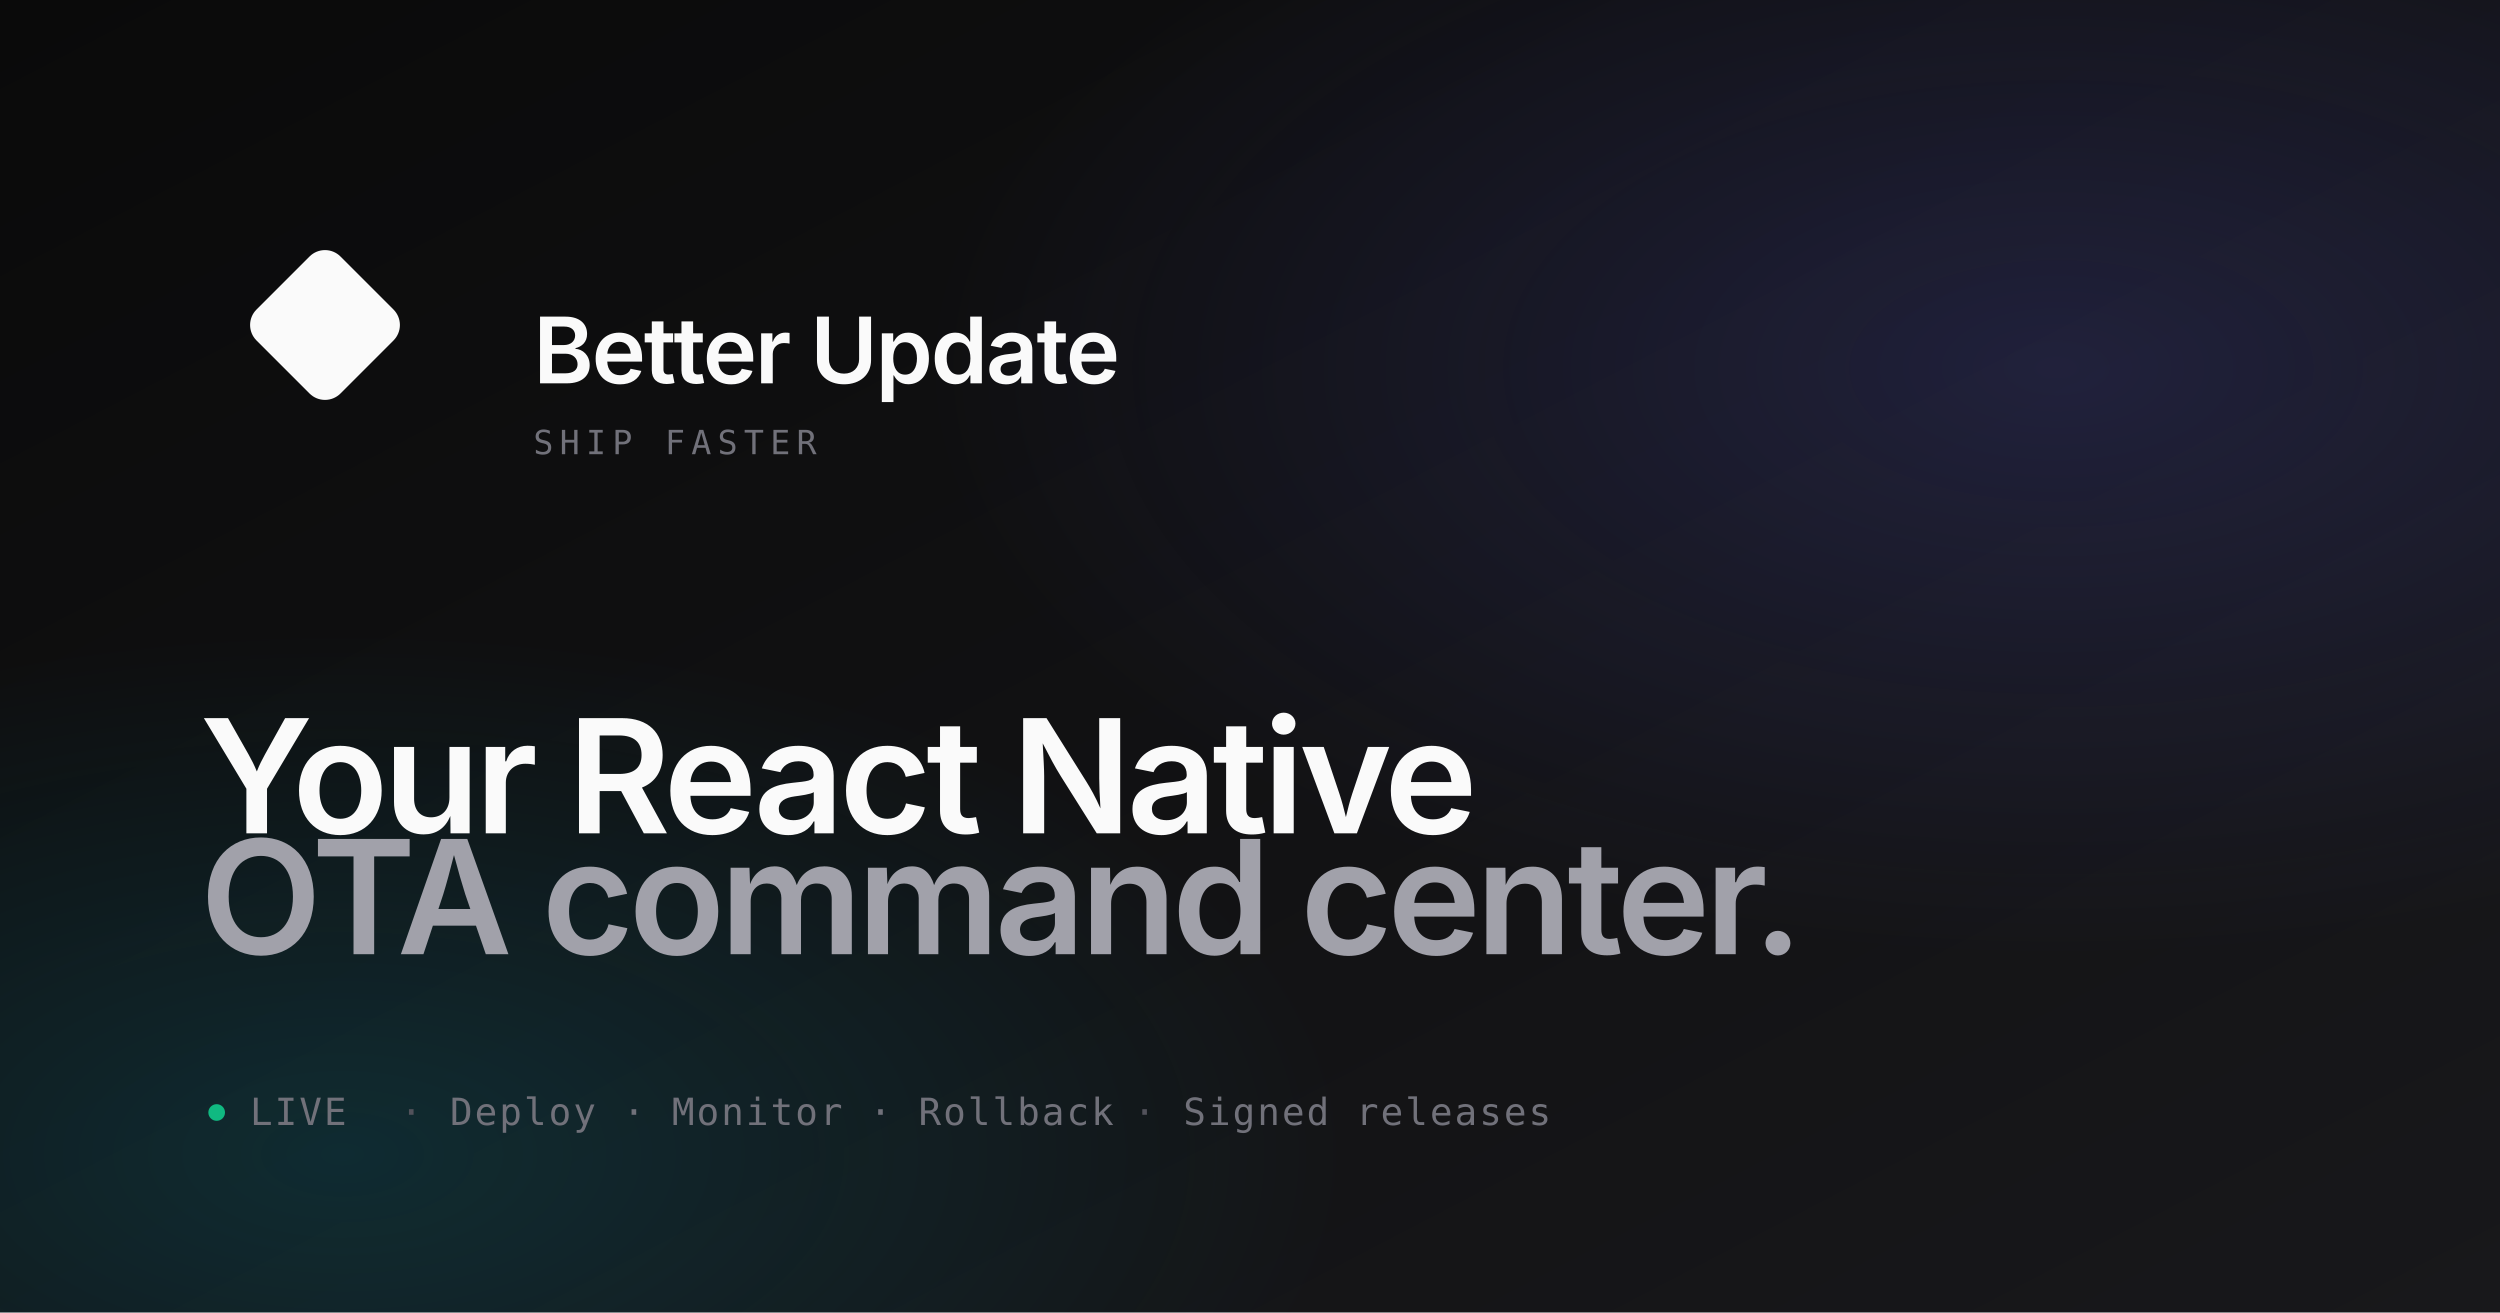
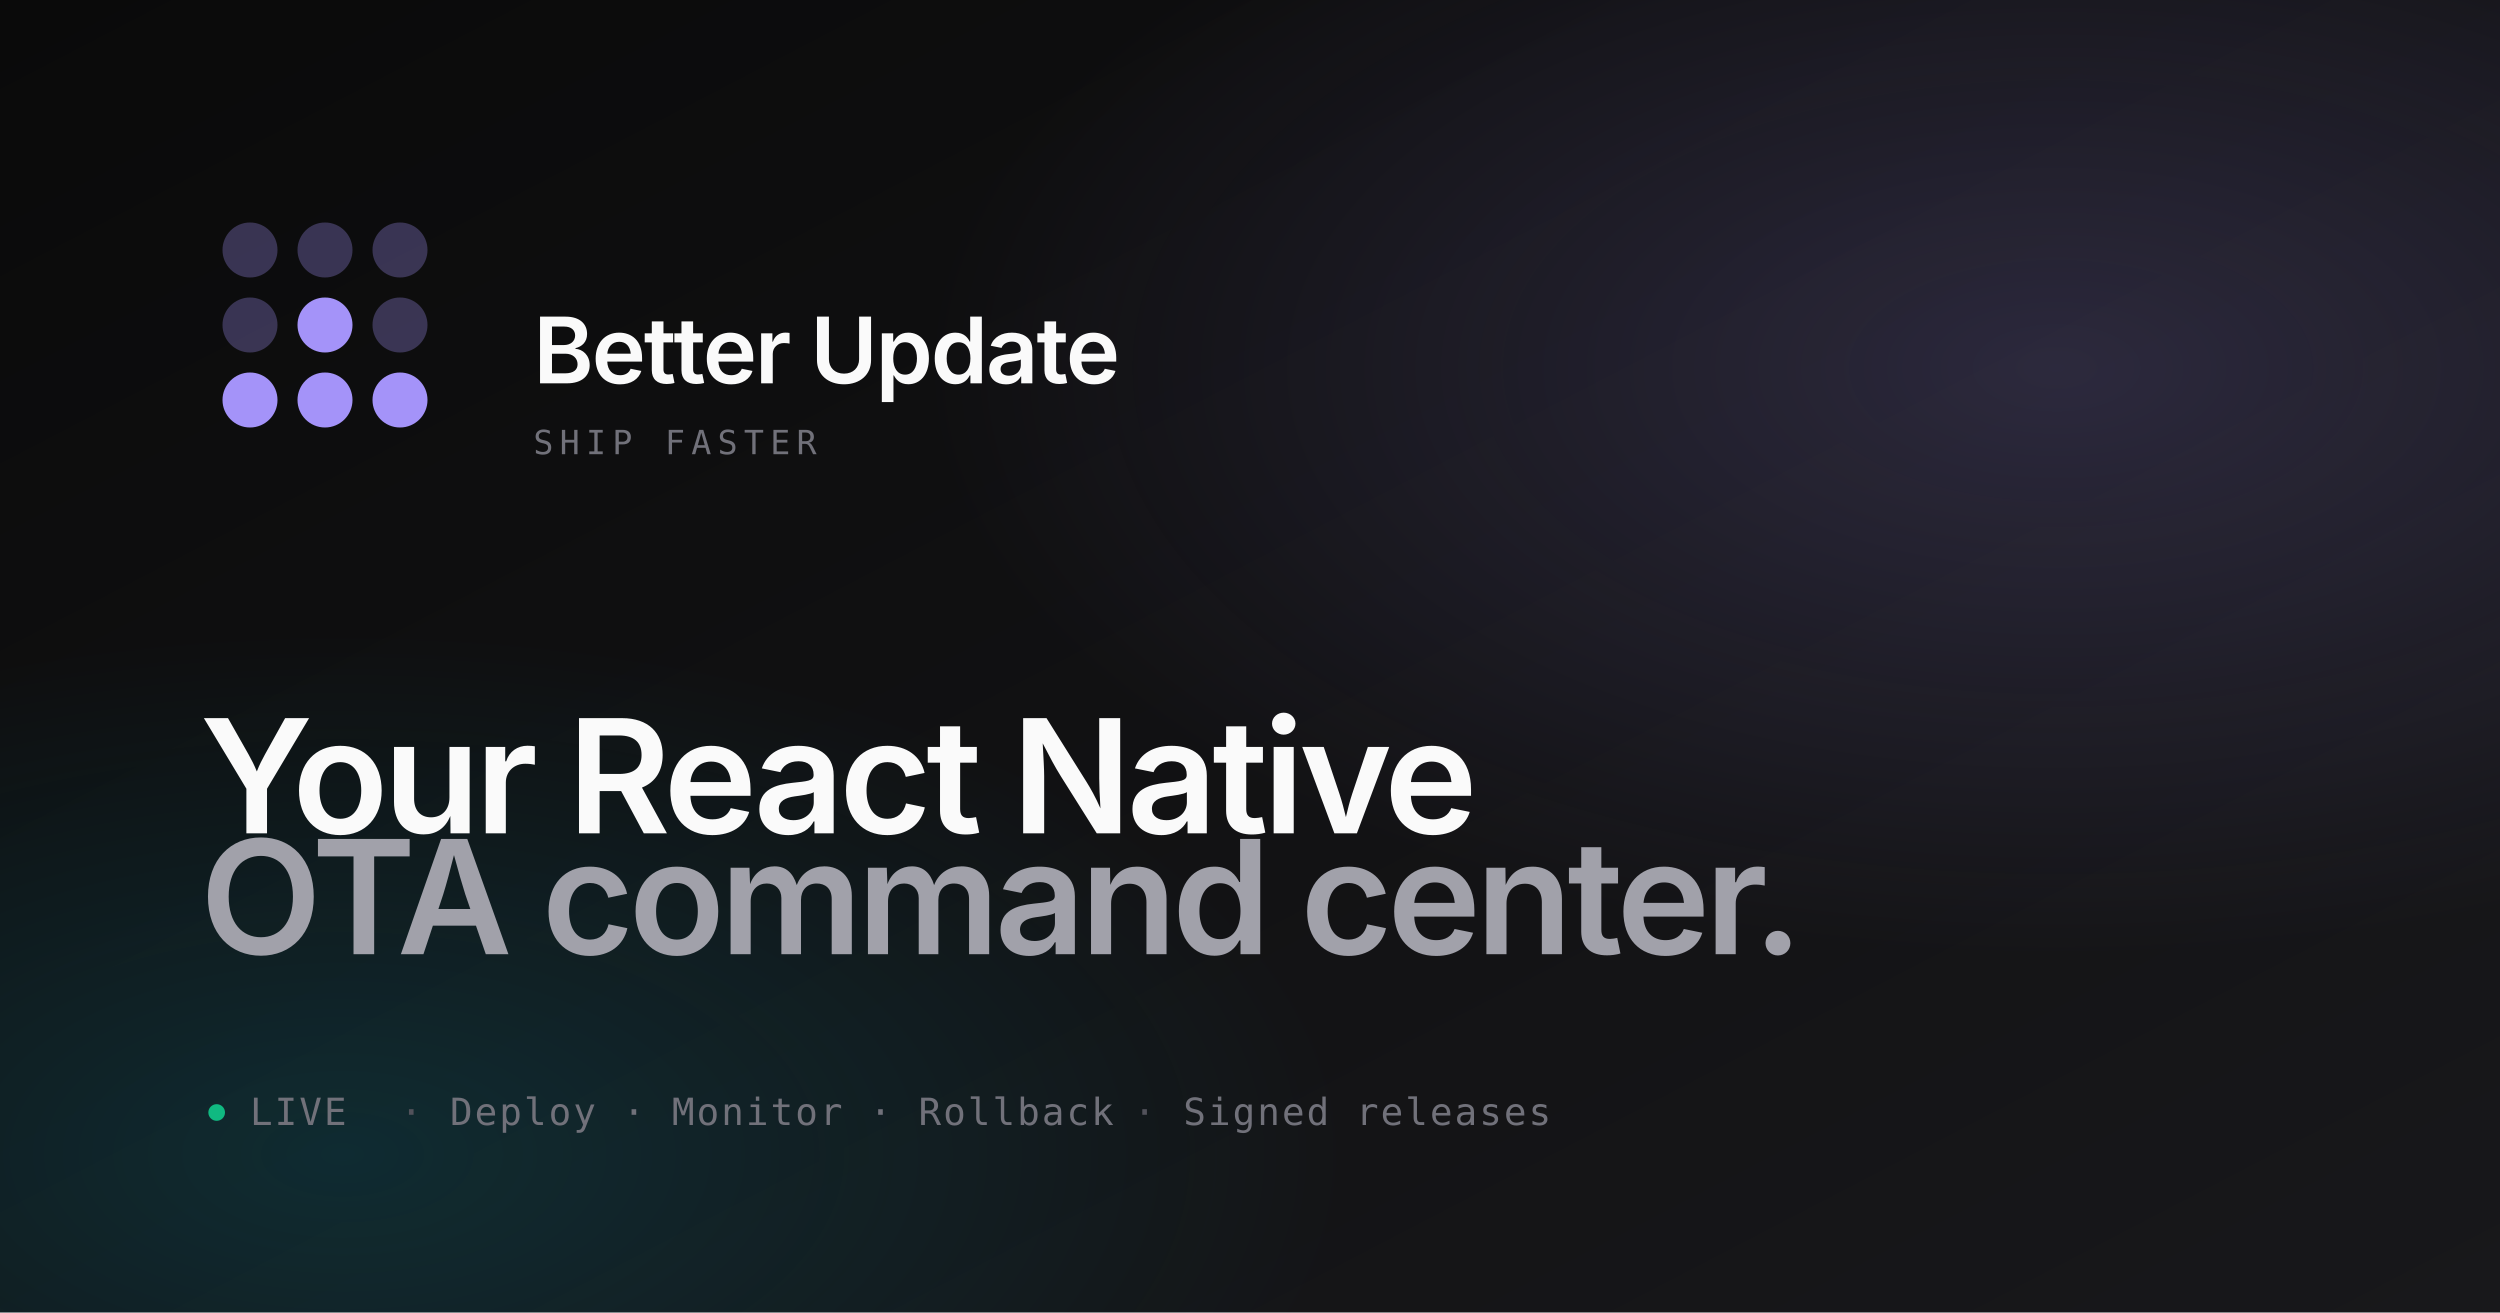
<svg xmlns="http://www.w3.org/2000/svg" viewBox="0 0 1200 630" width="1200" height="630">
  <defs>
    <linearGradient id="bg" x1="0" y1="0" x2="1" y2="1">
      <stop offset="0" stop-color="#0a0a0a" />
      <stop offset="1" stop-color="#18181b" />
    </linearGradient>
    <radialGradient id="glow" cx="0.82" cy="0.28" r="0.45">
-       <stop offset="0" stop-color="#6366f1" stop-opacity="0.18" />
-       <stop offset="1" stop-color="#6366f1" stop-opacity="0" />
+       <stop offset="0" stop-color="#a493f9" stop-opacity="0.18" />
+       <stop offset="1" stop-color="#a493f9" stop-opacity="0" />
    </radialGradient>
    <radialGradient id="glow2" cx="0.14" cy="0.88" r="0.4">
      <stop offset="0" stop-color="#06b6d4" stop-opacity="0.16" />
      <stop offset="1" stop-color="#06b6d4" stop-opacity="0" />
    </radialGradient>
  </defs>
  <rect width="1200" height="630" fill="url(#bg)" />
  <rect width="1200" height="630" fill="url(#glow)" />
  <rect width="1200" height="630" fill="url(#glow2)" />
  <g transform="translate(96 96)">
-     <g transform="translate(0 0) scale(3)">
-       <rect x="10.5" y="10.5" width="19" height="19" rx="3.5" transform="rotate(45 20 20)" fill="#fafafa" />
+     <g transform="translate(0 0) scale(1.2)">
+       <g fill="#a493f9" fill-opacity="0.3">
+         <circle cx="20" cy="20" r="11" />
+         <circle cx="50" cy="20" r="11" />
+         <circle cx="80" cy="20" r="11" />
+         <circle cx="20" cy="50" r="11" />
+         <circle cx="80" cy="50" r="11" />
+       </g>
+       <g fill="#a493f9">
+         <circle cx="50" cy="50" r="11" />
+         <circle cx="20" cy="80" r="11" />
+         <circle cx="50" cy="80" r="11" />
+         <circle cx="80" cy="80" r="11" />
+       </g>
    </g>
    <text x="160" y="88" font-family="ui-sans-serif, -apple-system, Inter, Segoe UI, sans-serif" font-size="44" font-weight="600" fill="#fafafa" letter-spacing="-1">Better Update</text>
    <text x="160" y="122" font-family="ui-monospace, SFMono-Regular, Menlo, monospace" font-size="16" fill="#71717a" letter-spacing="3">SHIP FASTER</text>
  </g>
  <text x="96" y="400" font-family="ui-sans-serif, -apple-system, Inter, Segoe UI, sans-serif" font-size="76" font-weight="600" fill="#fafafa" letter-spacing="-2.5">Your React Native</text>
  <text x="96" y="458" font-family="ui-sans-serif, -apple-system, Inter, Segoe UI, sans-serif" font-size="76" font-weight="600" fill="#a1a1aa" letter-spacing="-2.5">OTA command center.</text>
  <g transform="translate(96 540)" font-family="ui-monospace, SFMono-Regular, Menlo, monospace" font-size="18" fill="#71717a" letter-spacing="1">
    <circle cx="8" cy="-6" r="4" fill="#10b981" />
    <text x="24" y="0">LIVE</text>
    <text x="96" y="0" fill="#52525b">·</text>
    <text x="120" y="0">Deploy · Monitor · Rollback</text>
    <text x="448" y="0" fill="#52525b">·</text>
    <text x="472" y="0">Signed releases</text>
  </g>
</svg>
